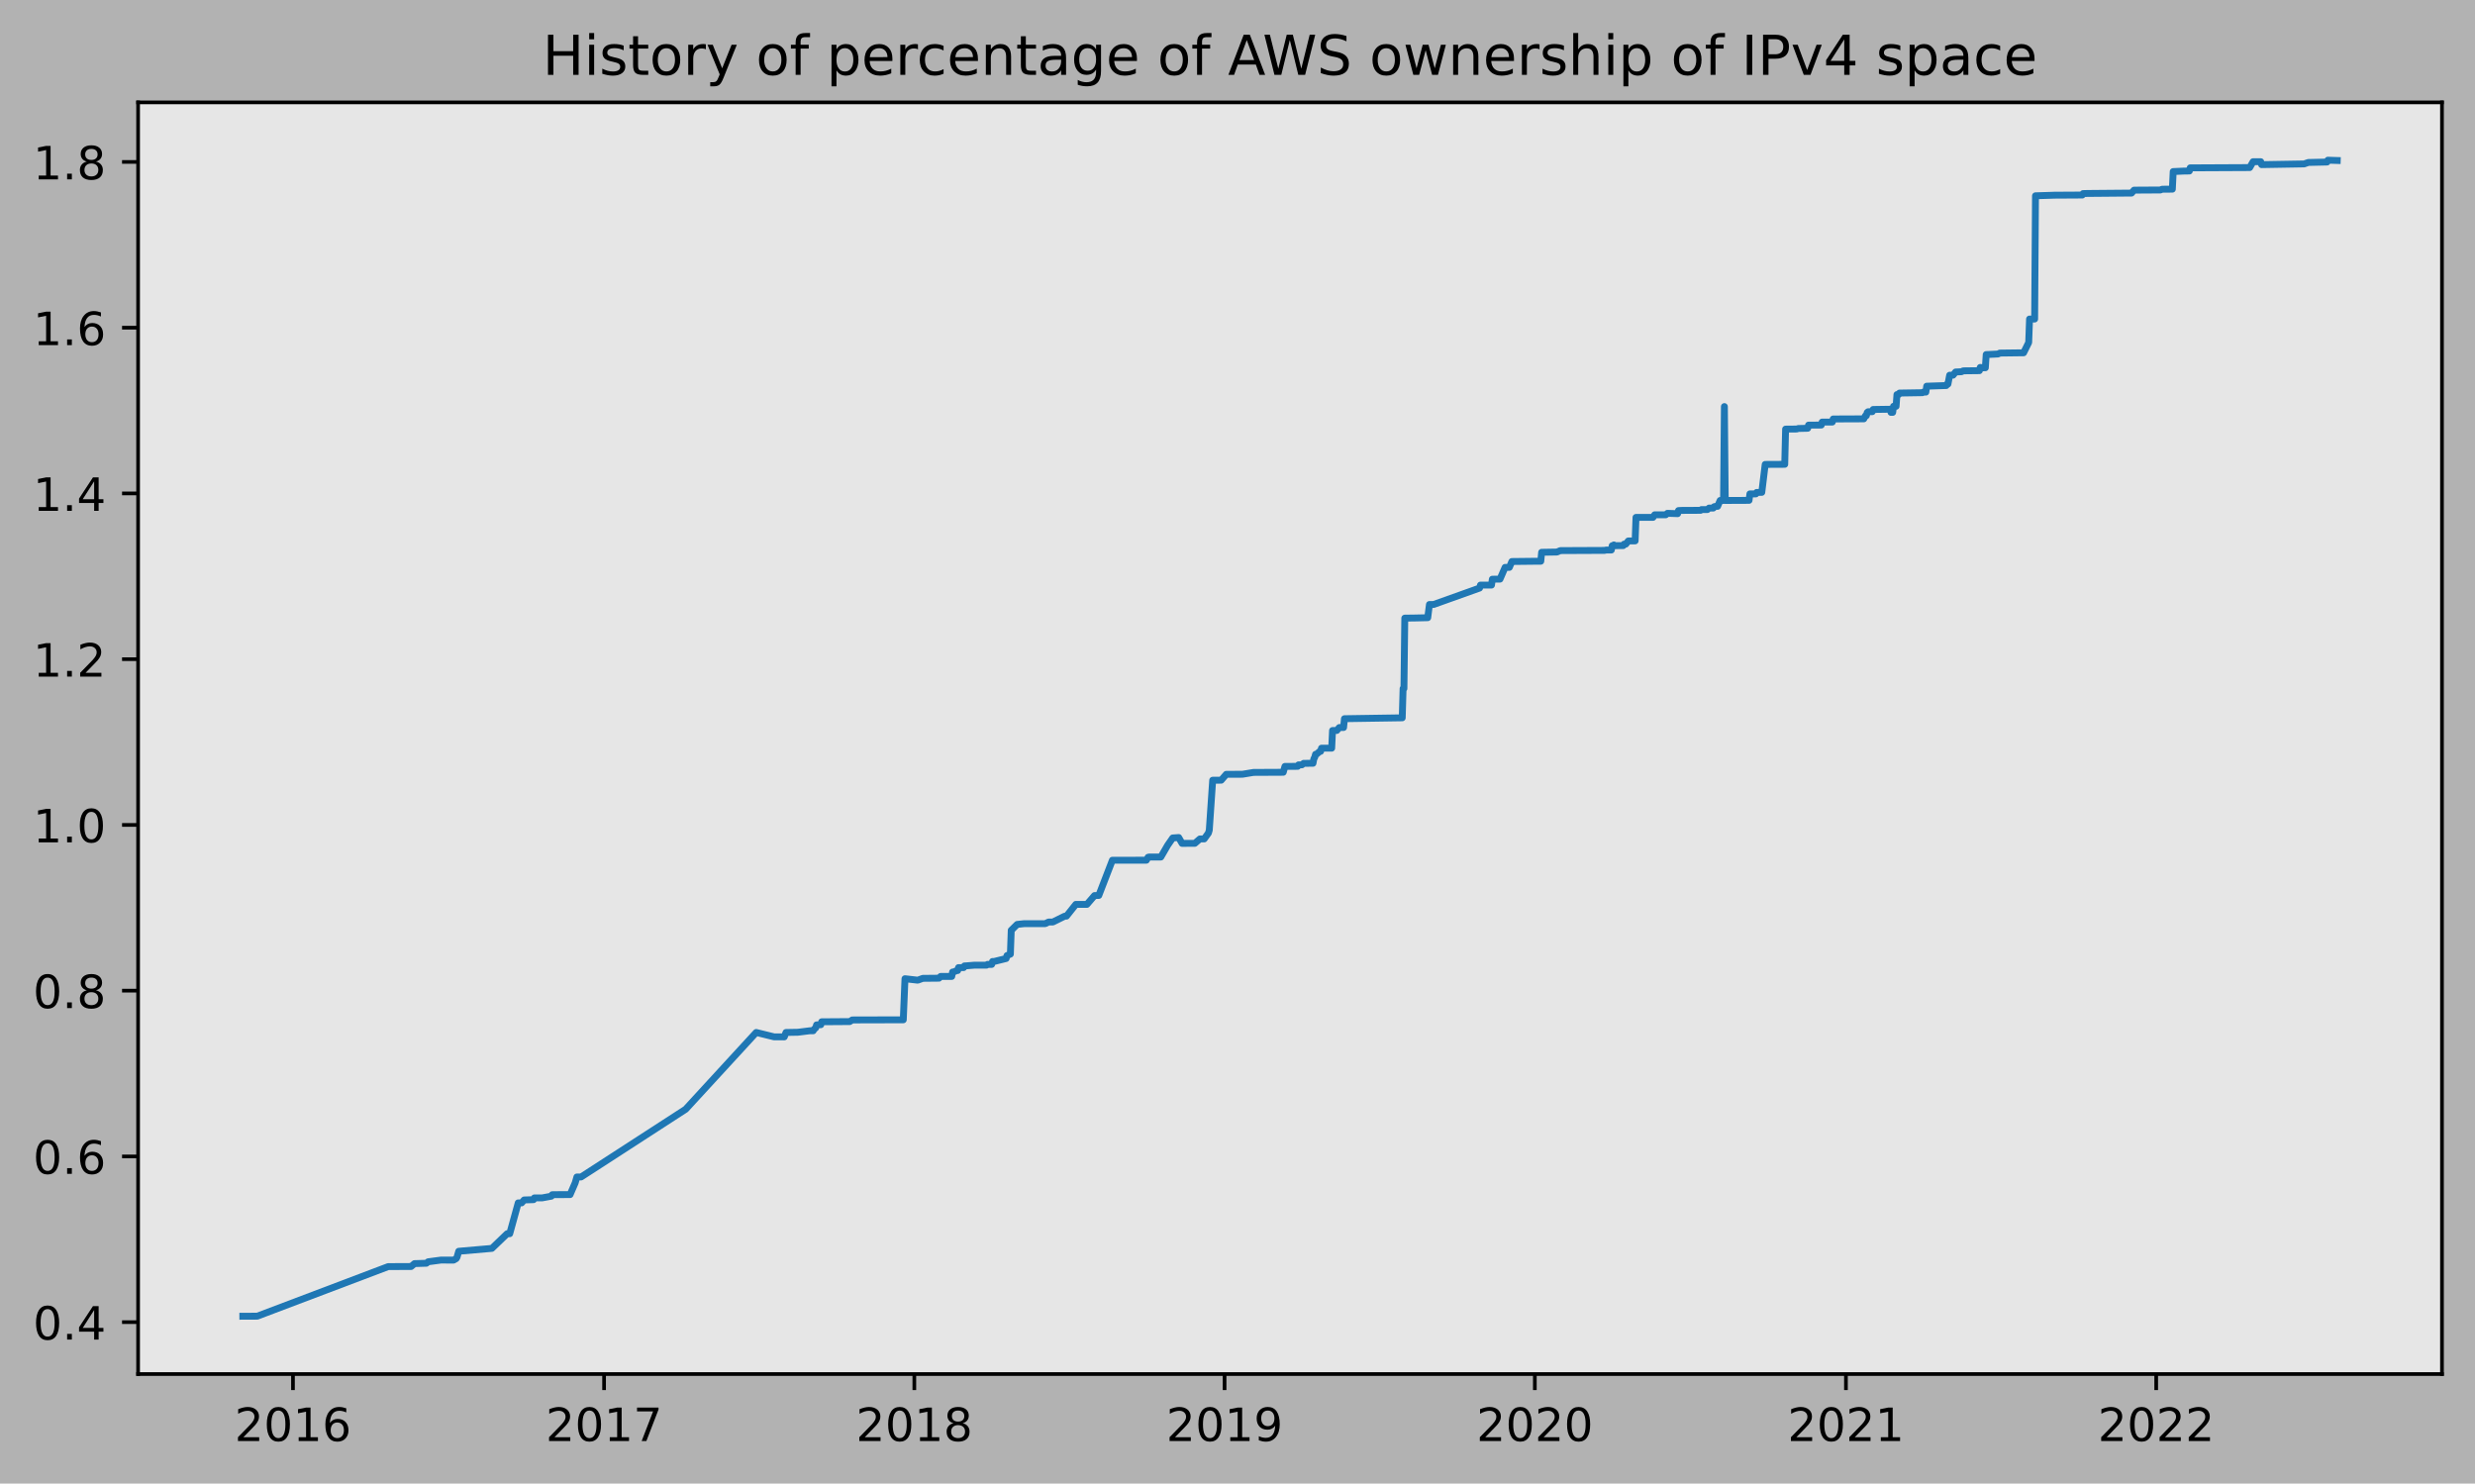
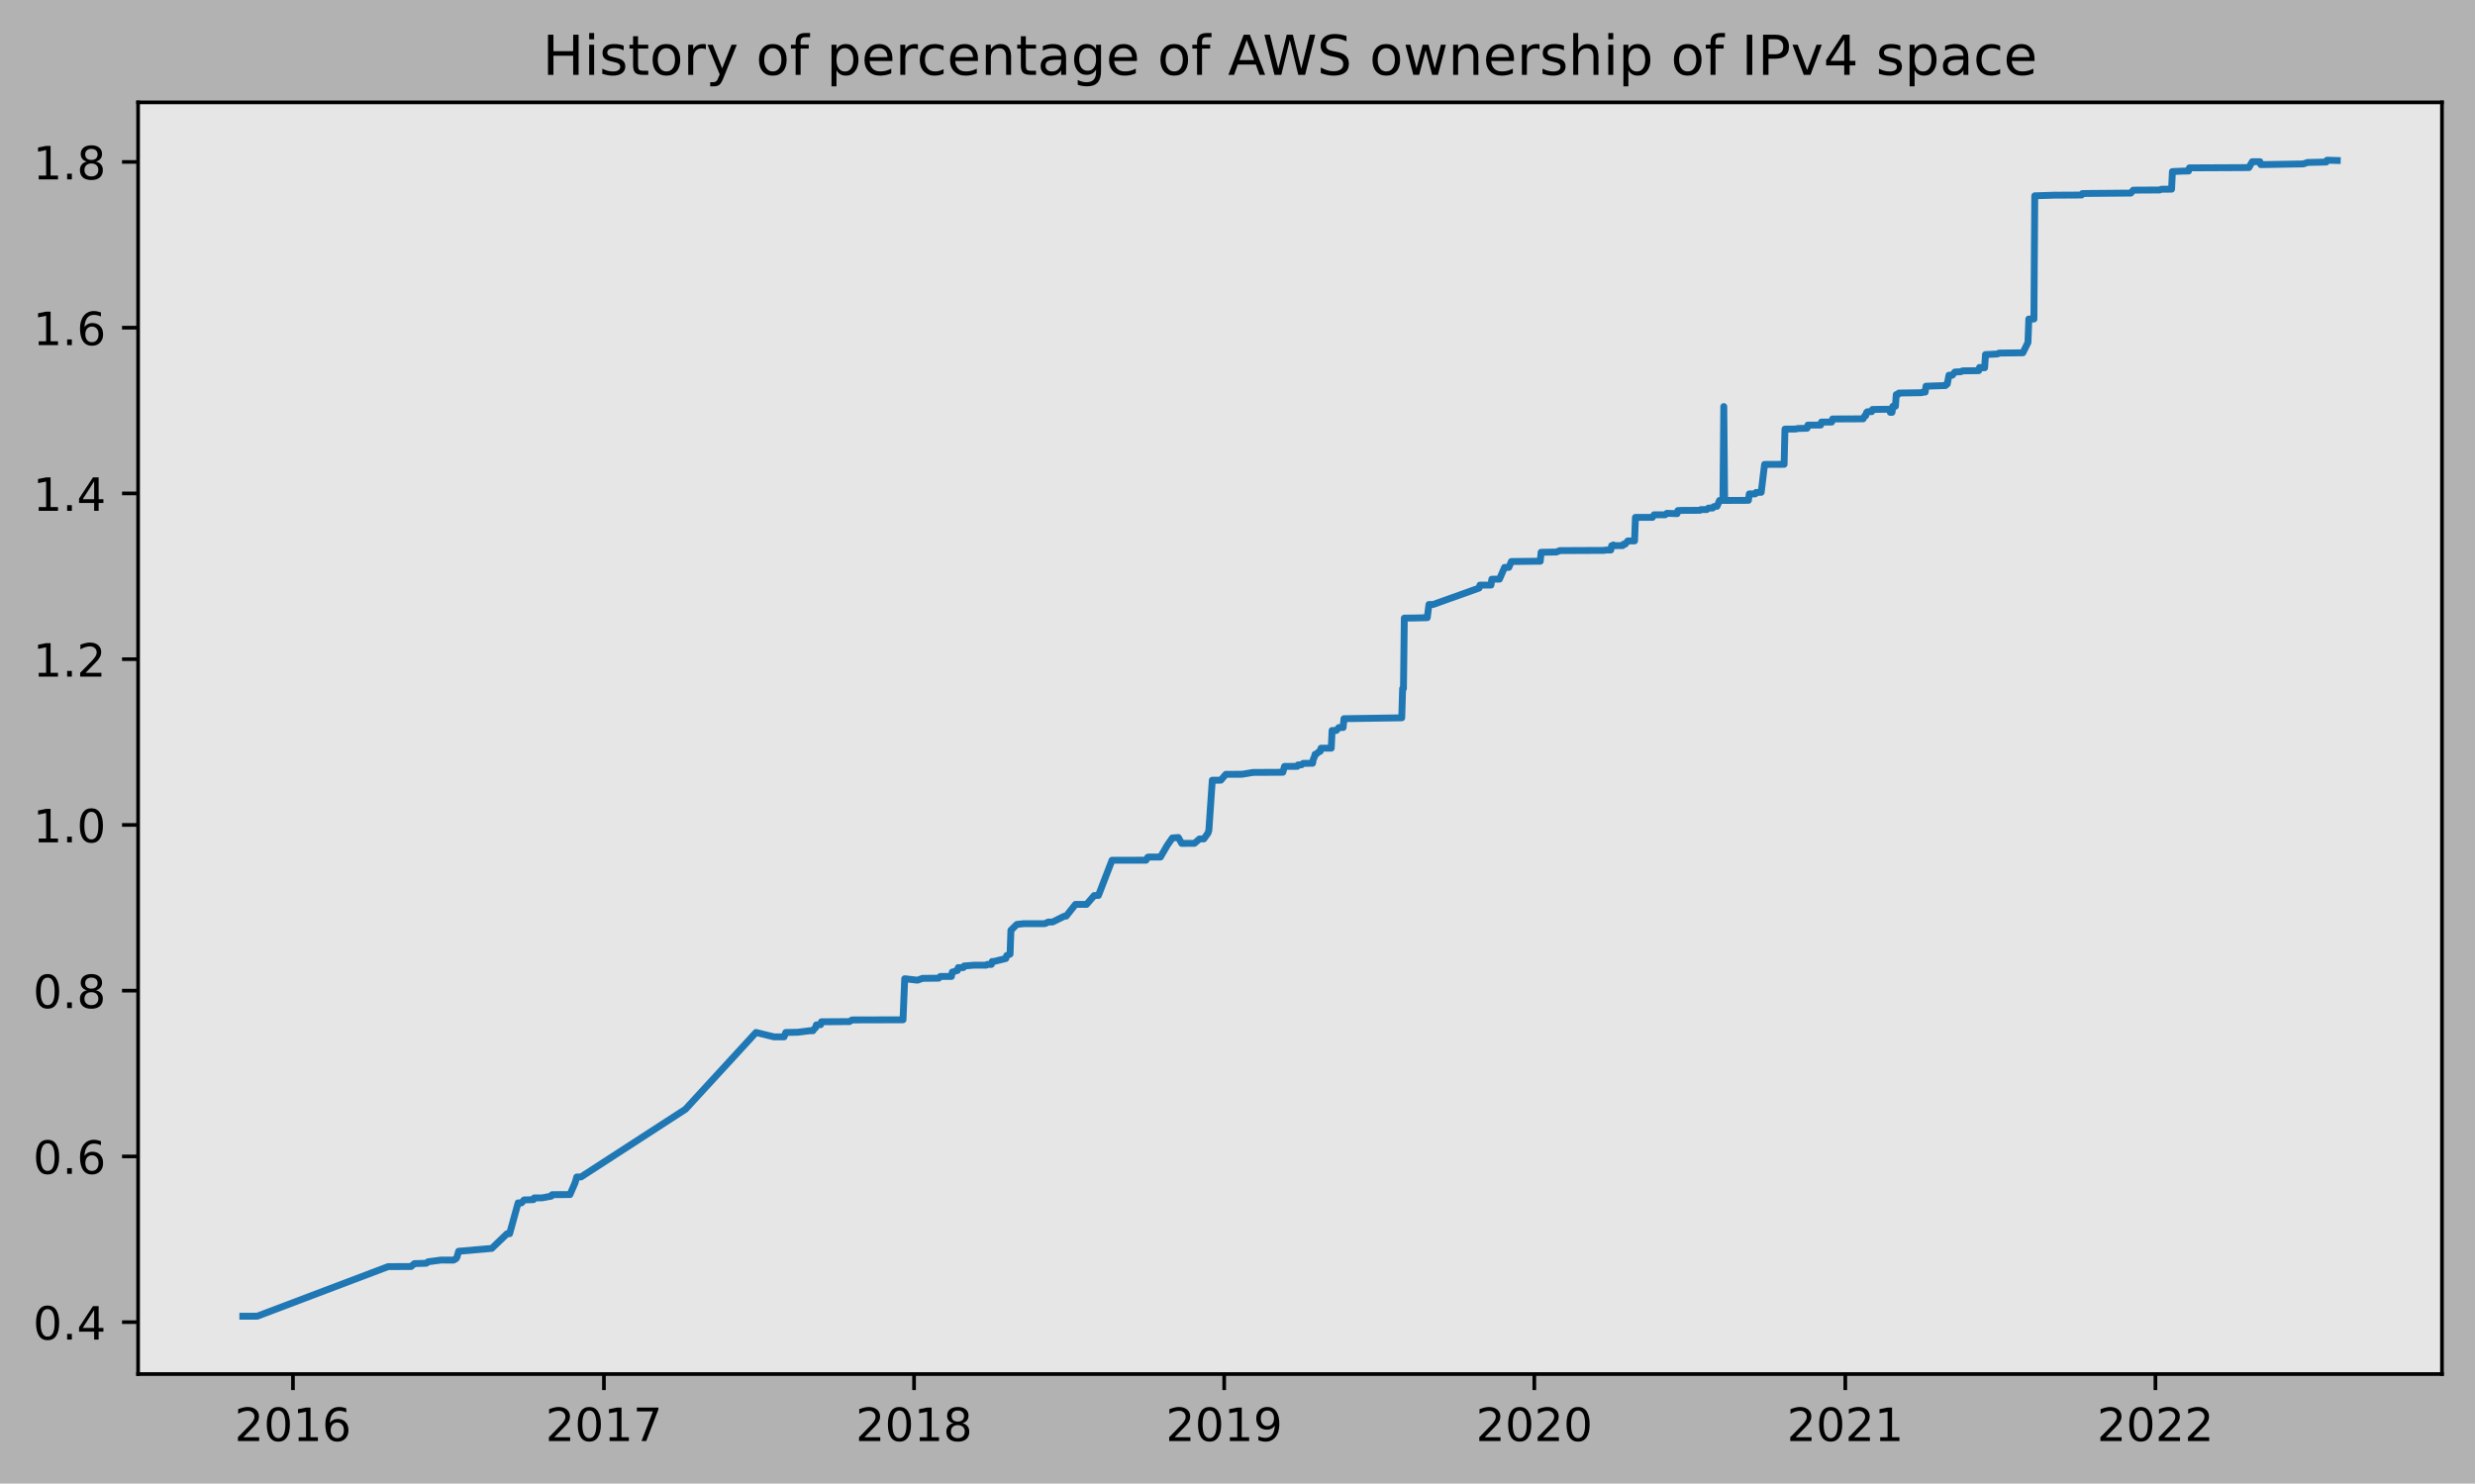
<svg xmlns="http://www.w3.org/2000/svg" xmlns:xlink="http://www.w3.org/1999/xlink" width="539.503pt" height="323.396pt" viewBox="0 0 539.503 323.396" version="1.1">
  <defs>
    <style type="text/css">*{stroke-linejoin: round; stroke-linecap: butt}</style>
  </defs>
  <g id="figure_1">
    <g id="patch_1">
      <path d="M 0 323.396  L 539.503 323.396  L 539.503 0  L 0 0  z " style="fill: #b2b2b2" />
    </g>
    <g id="axes_1">
      <g id="patch_2">
        <path d="M 30.103 299.518  L 532.303 299.518  L 532.303 22.318  L 30.103 22.318  z " style="fill: #e6e6e6" />
      </g>
      <g id="matplotlib.axis_1">
        <g id="xtick_1">
          <g id="line2d_1">
            <defs>
-               <path id="m50e9751a36" d="M 0 0  L 0 3.5  " style="stroke: #000000; stroke-width: 0.8" />
+               <path id="mca1a243890" d="M 0 0  L 0 3.5  " style="stroke: #000000; stroke-width: 0.8" />
            </defs>
            <g>
-               <use xlink:href="#m50e9751a36" x="63.862" y="299.518" style="stroke: #000000; stroke-width: 0.8" />
+               <use xlink:href="#mca1a243890" x="63.858" y="299.518" style="stroke: #000000; stroke-width: 0.8" />
            </g>
          </g>
          <g id="text_1">
-             <g transform="translate(51.13729 314.1166)scale(0.1 -0.1)">
+             <g transform="translate(51.13285 314.1166)scale(0.1 -0.1)">
              <defs>
                <path id="DejaVuSans-32" d="M 1228 531  L 3431 531  L 3431 0  L 469 0  L 469 531  Q 828 903 1448 1529  Q 2069 2156 2228 2338  Q 2531 2678 2651 2914  Q 2772 3150 2772 3378  Q 2772 3750 2511 3984  Q 2250 4219 1831 4219  Q 1534 4219 1204 4116  Q 875 4013 500 3803  L 500 4441  Q 881 4594 1212 4672  Q 1544 4750 1819 4750  Q 2544 4750 2975 4387  Q 3406 4025 3406 3419  Q 3406 3131 3298 2873  Q 3191 2616 2906 2266  Q 2828 2175 2409 1742  Q 1991 1309 1228 531  z " transform="scale(0.015625)" />
                <path id="DejaVuSans-30" d="M 2034 4250  Q 1547 4250 1301 3770  Q 1056 3291 1056 2328  Q 1056 1369 1301 889  Q 1547 409 2034 409  Q 2525 409 2770 889  Q 3016 1369 3016 2328  Q 3016 3291 2770 3770  Q 2525 4250 2034 4250  z M 2034 4750  Q 2819 4750 3233 4129  Q 3647 3509 3647 2328  Q 3647 1150 3233 529  Q 2819 -91 2034 -91  Q 1250 -91 836 529  Q 422 1150 422 2328  Q 422 3509 836 4129  Q 1250 4750 2034 4750  z " transform="scale(0.015625)" />
                <path id="DejaVuSans-31" d="M 794 531  L 1825 531  L 1825 4091  L 703 3866  L 703 4441  L 1819 4666  L 2450 4666  L 2450 531  L 3481 531  L 3481 0  L 794 0  L 794 531  z " transform="scale(0.015625)" />
                <path id="DejaVuSans-36" d="M 2113 2584  Q 1688 2584 1439 2293  Q 1191 2003 1191 1497  Q 1191 994 1439 701  Q 1688 409 2113 409  Q 2538 409 2786 701  Q 3034 994 3034 1497  Q 3034 2003 2786 2293  Q 2538 2584 2113 2584  z M 3366 4563  L 3366 3988  Q 3128 4100 2886 4159  Q 2644 4219 2406 4219  Q 1781 4219 1451 3797  Q 1122 3375 1075 2522  Q 1259 2794 1537 2939  Q 1816 3084 2150 3084  Q 2853 3084 3261 2657  Q 3669 2231 3669 1497  Q 3669 778 3244 343  Q 2819 -91 2113 -91  Q 1303 -91 875 529  Q 447 1150 447 2328  Q 447 3434 972 4092  Q 1497 4750 2381 4750  Q 2619 4750 2861 4703  Q 3103 4656 3366 4563  z " transform="scale(0.015625)" />
              </defs>
              <use xlink:href="#DejaVuSans-32" />
              <use xlink:href="#DejaVuSans-30" x="63.623" />
              <use xlink:href="#DejaVuSans-31" x="127.246" />
              <use xlink:href="#DejaVuSans-36" x="190.869" />
            </g>
          </g>
        </g>
        <g id="xtick_2">
          <g id="line2d_2">
            <g>
-               <use xlink:href="#m50e9751a36" x="131.677" y="299.518" style="stroke: #000000; stroke-width: 0.8" />
+               <use xlink:href="#mca1a243890" x="131.645" y="299.518" style="stroke: #000000; stroke-width: 0.8" />
            </g>
          </g>
          <g id="text_2">
-             <g transform="translate(118.9521 314.1166)scale(0.1 -0.1)">
+             <g transform="translate(118.9201 314.1166)scale(0.1 -0.1)">
              <defs>
                <path id="DejaVuSans-37" d="M 525 4666  L 3525 4666  L 3525 4397  L 1831 0  L 1172 0  L 2766 4134  L 525 4134  L 525 4666  z " transform="scale(0.015625)" />
              </defs>
              <use xlink:href="#DejaVuSans-32" />
              <use xlink:href="#DejaVuSans-30" x="63.623" />
              <use xlink:href="#DejaVuSans-31" x="127.246" />
              <use xlink:href="#DejaVuSans-37" x="190.869" />
            </g>
          </g>
        </g>
        <g id="xtick_3">
          <g id="line2d_3">
            <g>
-               <use xlink:href="#m50e9751a36" x="199.307" y="299.518" style="stroke: #000000; stroke-width: 0.8" />
+               <use xlink:href="#mca1a243890" x="199.247" y="299.518" style="stroke: #000000; stroke-width: 0.8" />
            </g>
          </g>
          <g id="text_3">
-             <g transform="translate(186.5816 314.1166)scale(0.1 -0.1)">
+             <g transform="translate(186.5222 314.1166)scale(0.1 -0.1)">
              <defs>
                <path id="DejaVuSans-38" d="M 2034 2216  Q 1584 2216 1326 1975  Q 1069 1734 1069 1313  Q 1069 891 1326 650  Q 1584 409 2034 409  Q 2484 409 2743 651  Q 3003 894 3003 1313  Q 3003 1734 2745 1975  Q 2488 2216 2034 2216  z M 1403 2484  Q 997 2584 770 2862  Q 544 3141 544 3541  Q 544 4100 942 4425  Q 1341 4750 2034 4750  Q 2731 4750 3128 4425  Q 3525 4100 3525 3541  Q 3525 3141 3298 2862  Q 3072 2584 2669 2484  Q 3125 2378 3379 2068  Q 3634 1759 3634 1313  Q 3634 634 3220 271  Q 2806 -91 2034 -91  Q 1263 -91 848 271  Q 434 634 434 1313  Q 434 1759 690 2068  Q 947 2378 1403 2484  z M 1172 3481  Q 1172 3119 1398 2916  Q 1625 2713 2034 2713  Q 2441 2713 2670 2916  Q 2900 3119 2900 3481  Q 2900 3844 2670 4047  Q 2441 4250 2034 4250  Q 1625 4250 1398 4047  Q 1172 3844 1172 3481  z " transform="scale(0.015625)" />
              </defs>
              <use xlink:href="#DejaVuSans-32" />
              <use xlink:href="#DejaVuSans-30" x="63.623" />
              <use xlink:href="#DejaVuSans-31" x="127.246" />
              <use xlink:href="#DejaVuSans-38" x="190.869" />
            </g>
          </g>
        </g>
        <g id="xtick_4">
          <g id="line2d_4">
            <g>
-               <use xlink:href="#m50e9751a36" x="266.936" y="299.518" style="stroke: #000000; stroke-width: 0.8" />
+               <use xlink:href="#mca1a243890" x="266.849" y="299.518" style="stroke: #000000; stroke-width: 0.8" />
            </g>
          </g>
          <g id="text_4">
-             <g transform="translate(254.2111 314.1166)scale(0.1 -0.1)">
+             <g transform="translate(254.1243 314.1166)scale(0.1 -0.1)">
              <defs>
                <path id="DejaVuSans-39" d="M 703 97  L 703 672  Q 941 559 1184 500  Q 1428 441 1663 441  Q 2288 441 2617 861  Q 2947 1281 2994 2138  Q 2813 1869 2534 1725  Q 2256 1581 1919 1581  Q 1219 1581 811 2004  Q 403 2428 403 3163  Q 403 3881 828 4315  Q 1253 4750 1959 4750  Q 2769 4750 3195 4129  Q 3622 3509 3622 2328  Q 3622 1225 3098 567  Q 2575 -91 1691 -91  Q 1453 -91 1209 -44  Q 966 3 703 97  z M 1959 2075  Q 2384 2075 2632 2365  Q 2881 2656 2881 3163  Q 2881 3666 2632 3958  Q 2384 4250 1959 4250  Q 1534 4250 1286 3958  Q 1038 3666 1038 3163  Q 1038 2656 1286 2365  Q 1534 2075 1959 2075  z " transform="scale(0.015625)" />
              </defs>
              <use xlink:href="#DejaVuSans-32" />
              <use xlink:href="#DejaVuSans-30" x="63.623" />
              <use xlink:href="#DejaVuSans-31" x="127.246" />
              <use xlink:href="#DejaVuSans-39" x="190.869" />
            </g>
          </g>
        </g>
        <g id="xtick_5">
          <g id="line2d_5">
            <g>
-               <use xlink:href="#m50e9751a36" x="334.566" y="299.518" style="stroke: #000000; stroke-width: 0.8" />
+               <use xlink:href="#mca1a243890" x="334.451" y="299.518" style="stroke: #000000; stroke-width: 0.8" />
            </g>
          </g>
          <g id="text_5">
-             <g transform="translate(321.8406 314.1166)scale(0.1 -0.1)">
+             <g transform="translate(321.7263 314.1166)scale(0.1 -0.1)">
              <use xlink:href="#DejaVuSans-32" />
              <use xlink:href="#DejaVuSans-30" x="63.623" />
              <use xlink:href="#DejaVuSans-32" x="127.246" />
              <use xlink:href="#DejaVuSans-30" x="190.869" />
            </g>
          </g>
        </g>
        <g id="xtick_6">
          <g id="line2d_6">
            <g>
-               <use xlink:href="#m50e9751a36" x="402.38" y="299.518" style="stroke: #000000; stroke-width: 0.8" />
+               <use xlink:href="#mca1a243890" x="402.239" y="299.518" style="stroke: #000000; stroke-width: 0.8" />
            </g>
          </g>
          <g id="text_6">
-             <g transform="translate(389.6554 314.1166)scale(0.1 -0.1)">
+             <g transform="translate(389.5136 314.1166)scale(0.1 -0.1)">
              <use xlink:href="#DejaVuSans-32" />
              <use xlink:href="#DejaVuSans-30" x="63.623" />
              <use xlink:href="#DejaVuSans-32" x="127.246" />
              <use xlink:href="#DejaVuSans-31" x="190.869" />
            </g>
          </g>
        </g>
        <g id="xtick_7">
          <g id="line2d_7">
            <g>
-               <use xlink:href="#m50e9751a36" x="470.01" y="299.518" style="stroke: #000000; stroke-width: 0.8" />
+               <use xlink:href="#mca1a243890" x="469.841" y="299.518" style="stroke: #000000; stroke-width: 0.8" />
            </g>
          </g>
          <g id="text_7">
-             <g transform="translate(457.2849 314.1166)scale(0.1 -0.1)">
+             <g transform="translate(457.1157 314.1166)scale(0.1 -0.1)">
              <use xlink:href="#DejaVuSans-32" />
              <use xlink:href="#DejaVuSans-30" x="63.623" />
              <use xlink:href="#DejaVuSans-32" x="127.246" />
              <use xlink:href="#DejaVuSans-32" x="190.869" />
            </g>
          </g>
        </g>
      </g>
      <g id="matplotlib.axis_2">
        <g id="ytick_1">
          <g id="line2d_8">
            <defs>
-               <path id="m21c79057e5" d="M 0 0  L -3.5 0  " style="stroke: #000000; stroke-width: 0.8" />
+               <path id="m36649b33af" d="M 0 0  L -3.5 0  " style="stroke: #000000; stroke-width: 0.8" />
            </defs>
            <g>
-               <use xlink:href="#m21c79057e5" x="30.103" y="288.204" style="stroke: #000000; stroke-width: 0.8" />
+               <use xlink:href="#m36649b33af" x="30.103" y="288.204" style="stroke: #000000; stroke-width: 0.8" />
            </g>
          </g>
          <g id="text_8">
            <g transform="translate(7.2 292.0031)scale(0.1 -0.1)">
              <defs>
                <path id="DejaVuSans-2e" d="M 684 794  L 1344 794  L 1344 0  L 684 0  L 684 794  z " transform="scale(0.015625)" />
                <path id="DejaVuSans-34" d="M 2419 4116  L 825 1625  L 2419 1625  L 2419 4116  z M 2253 4666  L 3047 4666  L 3047 1625  L 3713 1625  L 3713 1100  L 3047 1100  L 3047 0  L 2419 0  L 2419 1100  L 313 1100  L 313 1709  L 2253 4666  z " transform="scale(0.015625)" />
              </defs>
              <use xlink:href="#DejaVuSans-30" />
              <use xlink:href="#DejaVuSans-2e" x="63.623" />
              <use xlink:href="#DejaVuSans-34" x="95.41" />
            </g>
          </g>
        </g>
        <g id="ytick_2">
          <g id="line2d_9">
            <g>
-               <use xlink:href="#m21c79057e5" x="30.103" y="252.075" style="stroke: #000000; stroke-width: 0.8" />
+               <use xlink:href="#m36649b33af" x="30.103" y="252.075" style="stroke: #000000; stroke-width: 0.8" />
            </g>
          </g>
          <g id="text_9">
            <g transform="translate(7.2 255.8739)scale(0.1 -0.1)">
              <use xlink:href="#DejaVuSans-30" />
              <use xlink:href="#DejaVuSans-2e" x="63.623" />
              <use xlink:href="#DejaVuSans-36" x="95.41" />
            </g>
          </g>
        </g>
        <g id="ytick_3">
          <g id="line2d_10">
            <g>
-               <use xlink:href="#m21c79057e5" x="30.103" y="215.945" style="stroke: #000000; stroke-width: 0.8" />
+               <use xlink:href="#m36649b33af" x="30.103" y="215.945" style="stroke: #000000; stroke-width: 0.8" />
            </g>
          </g>
          <g id="text_10">
            <g transform="translate(7.2 219.7446)scale(0.1 -0.1)">
              <use xlink:href="#DejaVuSans-30" />
              <use xlink:href="#DejaVuSans-2e" x="63.623" />
              <use xlink:href="#DejaVuSans-38" x="95.41" />
            </g>
          </g>
        </g>
        <g id="ytick_4">
          <g id="line2d_11">
            <g>
-               <use xlink:href="#m21c79057e5" x="30.103" y="179.816" style="stroke: #000000; stroke-width: 0.8" />
+               <use xlink:href="#m36649b33af" x="30.103" y="179.816" style="stroke: #000000; stroke-width: 0.8" />
            </g>
          </g>
          <g id="text_11">
            <g transform="translate(7.2 183.6154)scale(0.1 -0.1)">
              <use xlink:href="#DejaVuSans-31" />
              <use xlink:href="#DejaVuSans-2e" x="63.623" />
              <use xlink:href="#DejaVuSans-30" x="95.41" />
            </g>
          </g>
        </g>
        <g id="ytick_5">
          <g id="line2d_12">
            <g>
-               <use xlink:href="#m21c79057e5" x="30.103" y="143.687" style="stroke: #000000; stroke-width: 0.8" />
+               <use xlink:href="#m36649b33af" x="30.103" y="143.687" style="stroke: #000000; stroke-width: 0.8" />
            </g>
          </g>
          <g id="text_12">
            <g transform="translate(7.2 147.4861)scale(0.1 -0.1)">
              <use xlink:href="#DejaVuSans-31" />
              <use xlink:href="#DejaVuSans-2e" x="63.623" />
              <use xlink:href="#DejaVuSans-32" x="95.41" />
            </g>
          </g>
        </g>
        <g id="ytick_6">
          <g id="line2d_13">
            <g>
-               <use xlink:href="#m21c79057e5" x="30.103" y="107.558" style="stroke: #000000; stroke-width: 0.8" />
+               <use xlink:href="#m36649b33af" x="30.103" y="107.558" style="stroke: #000000; stroke-width: 0.8" />
            </g>
          </g>
          <g id="text_13">
            <g transform="translate(7.2 111.3569)scale(0.1 -0.1)">
              <use xlink:href="#DejaVuSans-31" />
              <use xlink:href="#DejaVuSans-2e" x="63.623" />
              <use xlink:href="#DejaVuSans-34" x="95.41" />
            </g>
          </g>
        </g>
        <g id="ytick_7">
          <g id="line2d_14">
            <g>
-               <use xlink:href="#m21c79057e5" x="30.103" y="71.428" style="stroke: #000000; stroke-width: 0.8" />
+               <use xlink:href="#m36649b33af" x="30.103" y="71.428" style="stroke: #000000; stroke-width: 0.8" />
            </g>
          </g>
          <g id="text_14">
            <g transform="translate(7.2 75.22764)scale(0.1 -0.1)">
              <use xlink:href="#DejaVuSans-31" />
              <use xlink:href="#DejaVuSans-2e" x="63.623" />
              <use xlink:href="#DejaVuSans-36" x="95.41" />
            </g>
          </g>
        </g>
        <g id="ytick_8">
          <g id="line2d_15">
            <g>
-               <use xlink:href="#m21c79057e5" x="30.103" y="35.299" style="stroke: #000000; stroke-width: 0.8" />
+               <use xlink:href="#m36649b33af" x="30.103" y="35.299" style="stroke: #000000; stroke-width: 0.8" />
            </g>
          </g>
          <g id="text_15">
            <g transform="translate(7.2 39.09839)scale(0.1 -0.1)">
              <use xlink:href="#DejaVuSans-31" />
              <use xlink:href="#DejaVuSans-2e" x="63.623" />
              <use xlink:href="#DejaVuSans-38" x="95.41" />
            </g>
          </g>
        </g>
      </g>
      <g id="line2d_16">
-         <path d="M 52.93 286.918  L 56.08 286.904  L 84.614 276.098  L 89.617 276.075  L 90.358 275.445  L 92.952 275.365  L 93.323 275.047  L 96.102 274.676  L 98.881 274.678  L 99.437 274.358  L 99.623 274.039  L 99.993 272.754  L 107.219 272.126  L 110.554 268.927  L 111.11 268.924  L 112.963 262.209  L 113.704 262.209  L 114.26 261.569  L 116.298 261.505  L 116.484 261.123  L 118.151 261.123  L 120.189 260.747  L 120.375 260.427  L 120.745 260.412  L 124.266 260.401  L 125.377 257.843  L 125.748 256.564  L 126.674 256.554  L 149.465 241.793  L 164.843 225.058  L 168.734 226.014  L 170.958 226.021  L 171.328 225.061  L 173.922 225.014  L 176.516 224.687  L 177.258 224.687  L 177.443 224.367  L 177.813 224.048  L 177.999 223.408  L 178.925 223.368  L 179.11 222.729  L 185.225 222.687  L 185.781 222.328  L 196.898 222.298  L 197.268 213.344  L 200.048 213.664  L 201.159 213.263  L 204.68 213.228  L 205.05 212.843  L 207.459 212.844  L 207.644 211.885  L 207.83 211.882  L 208.571 211.561  L 208.756 211.56  L 208.941 210.921  L 210.053 210.919  L 210.238 210.553  L 210.424 210.551  L 212.462 210.388  L 215.056 210.387  L 215.241 210.227  L 216.168 210.225  L 216.353 209.586  L 216.723 209.581  L 219.317 208.941  L 219.503 208.301  L 220.244 207.982  L 220.429 202.785  L 221.726 201.506  L 223.209 201.346  L 227.841 201.34  L 228.582 200.98  L 229.508 200.98  L 232.102 199.701  L 232.473 199.697  L 234.511 197.138  L 236.92 197.142  L 238.587 195.218  L 239.514 195.192  L 242.478 187.515  L 249.89 187.51  L 250.26 186.871  L 250.446 186.821  L 253.04 186.817  L 254.522 184.259  L 255.634 182.66  L 256.931 182.564  L 257.672 183.843  L 260.451 183.831  L 261.563 182.872  L 262.489 182.871  L 263.416 181.592  L 263.601 180.947  L 264.342 170.075  L 266.195 170.07  L 267.307 168.786  L 270.827 168.775  L 273.236 168.375  L 279.721 168.343  L 280.091 167.062  L 282.871 167.048  L 283.056 166.728  L 283.797 166.717  L 284.168 166.397  L 286.206 166.38  L 286.391 165.42  L 286.576 165.101  L 286.762 164.426  L 286.947 164.425  L 287.688 163.785  L 287.873 163.785  L 288.059 163.092  L 290.282 163.089  L 290.467 159.236  L 291.394 159.23  L 291.95 158.589  L 292.876 158.584  L 293.061 156.663  L 305.661 156.47  L 305.846 150.09  L 306.031 150.089  L 306.217 134.74  L 308.44 134.711  L 311.22 134.646  L 311.59 131.768  L 312.517 131.762  L 322.522 128.184  L 322.707 127.545  L 325.116 127.535  L 325.301 126.256  L 326.969 126.238  L 328.081 123.68  L 329.007 123.679  L 329.563 122.4  L 334.751 122.343  L 335.863 122.338  L 336.048 120.39  L 339.383 120.335  L 340.124 120.021  L 349.759 119.978  L 350.13 119.898  L 351.241 119.893  L 351.427 118.954  L 351.612 118.954  L 351.797 118.786  L 351.982 118.944  L 353.835 118.931  L 354.021 118.612  L 354.391 118.611  L 354.947 117.92  L 356.429 117.904  L 356.615 112.785  L 360.32 112.776  L 360.691 112.216  L 363.1 112.214  L 363.47 111.894  L 365.694 111.97  L 365.879 111.295  L 366.62 111.261  L 370.696 111.24  L 370.882 111.08  L 372.179 111.074  L 372.549 110.746  L 373.476 110.742  L 373.661 110.452  L 374.032 110.372  L 374.402 110.372  L 374.958 109.093  L 375.699 109.093  L 375.884 88.626  L 376.07 109.092  L 381.258 109.068  L 381.443 107.661  L 382.74 107.661  L 382.925 107.34  L 384.037 107.322  L 384.778 101.236  L 389.04 101.214  L 389.225 93.539  L 391.634 93.517  L 392.004 93.403  L 394.042 93.357  L 394.228 92.667  L 397.007 92.655  L 397.192 92.004  L 399.416 92  L 399.601 91.328  L 406.271 91.299  L 406.642 90.614  L 406.827 90.614  L 407.013 89.918  L 407.198 89.756  L 408.124 89.737  L 408.31 89.258  L 412.015 89.204  L 412.201 89.893  L 412.571 89.891  L 412.756 88.564  L 413.312 88.564  L 413.498 86.006  L 413.868 86.003  L 414.053 85.68  L 419.056 85.601  L 419.241 85.473  L 419.797 85.473  L 419.983 84.182  L 424.244 84.041  L 424.429 83.72  L 424.615 83.718  L 424.985 81.79  L 425.726 81.78  L 426.282 81.091  L 427.579 81.029  L 427.95 80.838  L 431.47 80.797  L 431.656 80.092  L 432.211 80.17  L 432.767 80.165  L 432.953 77.286  L 433.508 77.268  L 435.547 77.166  L 435.917 76.966  L 441.105 76.902  L 442.217 74.659  L 442.402 69.542  L 443.514 69.541  L 443.699 42.679  L 447.034 42.575  L 447.776 42.548  L 452.964 42.518  L 453.89 42.517  L 454.075 42.197  L 455.002 42.171  L 464.266 42.09  L 464.637 42.088  L 465.192 41.448  L 470.936 41.413  L 471.307 41.243  L 473.53 41.236  L 473.716 37.398  L 476.124 37.289  L 477.236 37.278  L 477.421 36.592  L 490.391 36.529  L 491.133 35.249  L 492.8 35.248  L 492.985 35.888  L 502.25 35.732  L 503.176 35.415  L 507.252 35.322  L 507.438 34.919  L 509.476 34.984  L 509.476 34.984  " clip-path="url(#p55328b6e30)" style="fill: none; stroke: #1f77b4; stroke-width: 1.5; stroke-linecap: square" />
+         <path d="M 52.93 286.918  L 56.079 286.904  L 84.602 276.098  L 89.602 276.075  L 90.343 275.445  L 92.936 275.365  L 93.306 275.047  L 96.085 274.676  L 98.863 274.678  L 99.418 274.358  L 99.604 274.039  L 99.974 272.754  L 107.197 272.126  L 110.531 268.927  L 111.087 268.924  L 112.939 262.209  L 113.68 262.209  L 114.235 261.569  L 116.273 261.505  L 116.458 261.123  L 118.125 261.123  L 120.162 260.747  L 120.347 260.427  L 120.718 260.412  L 124.237 260.401  L 125.348 257.843  L 125.718 256.564  L 126.644 256.554  L 149.425 241.793  L 164.798 225.058  L 168.687 226.014  L 170.91 226.021  L 171.28 225.061  L 173.873 225.014  L 176.466 224.687  L 177.207 224.687  L 177.392 224.367  L 177.763 224.048  L 177.948 223.408  L 178.874 223.368  L 179.059 222.729  L 185.171 222.687  L 185.727 222.328  L 196.839 222.298  L 197.21 213.344  L 199.988 213.664  L 201.099 213.263  L 204.618 213.228  L 204.989 212.843  L 207.396 212.844  L 207.582 211.885  L 207.767 211.882  L 208.508 211.561  L 208.693 211.56  L 208.878 210.921  L 209.989 210.919  L 210.175 210.553  L 210.36 210.551  L 212.397 210.388  L 214.99 210.387  L 215.175 210.227  L 216.101 210.225  L 216.287 209.586  L 216.657 209.581  L 219.25 208.941  L 219.435 208.301  L 220.176 207.982  L 220.361 202.785  L 221.658 201.506  L 223.139 201.346  L 227.77 201.34  L 228.511 200.98  L 229.437 200.98  L 232.03 199.701  L 232.4 199.697  L 234.437 197.138  L 236.845 197.142  L 238.512 195.218  L 239.438 195.192  L 242.401 187.515  L 249.81 187.51  L 250.18 186.871  L 250.365 186.821  L 252.958 186.817  L 254.44 184.259  L 255.551 182.66  L 256.848 182.564  L 257.589 183.843  L 260.367 183.831  L 261.478 182.872  L 262.404 182.871  L 263.33 181.592  L 263.515 180.947  L 264.256 170.075  L 266.108 170.07  L 267.22 168.786  L 270.739 168.775  L 273.146 168.375  L 279.629 168.343  L 279.999 167.062  L 282.777 167.048  L 282.963 166.728  L 283.703 166.717  L 284.074 166.397  L 286.111 166.38  L 286.296 165.42  L 286.482 165.101  L 286.667 164.426  L 286.852 164.425  L 287.593 163.785  L 287.778 163.785  L 287.963 163.092  L 290.186 163.089  L 290.371 159.236  L 291.297 159.23  L 291.853 158.589  L 292.779 158.584  L 292.964 156.663  L 305.558 156.47  L 305.744 150.09  L 305.929 150.089  L 306.114 134.74  L 308.337 134.711  L 311.115 134.646  L 311.485 131.768  L 312.411 131.762  L 322.413 128.184  L 322.598 127.545  L 325.006 127.535  L 325.191 126.256  L 326.858 126.238  L 327.969 123.68  L 328.895 123.679  L 329.451 122.4  L 334.637 122.343  L 335.748 122.338  L 335.933 120.39  L 339.267 120.335  L 340.008 120.021  L 349.639 119.978  L 350.009 119.898  L 351.12 119.893  L 351.306 118.954  L 351.491 118.954  L 351.676 118.786  L 351.861 118.944  L 353.713 118.931  L 353.898 118.612  L 354.269 118.611  L 354.825 117.92  L 356.306 117.904  L 356.491 112.785  L 360.196 112.776  L 360.566 112.216  L 362.974 112.214  L 363.344 111.894  L 365.567 111.97  L 365.752 111.295  L 366.493 111.261  L 370.567 111.24  L 370.753 111.08  L 372.049 111.074  L 372.42 110.746  L 373.346 110.742  L 373.531 110.452  L 373.901 110.372  L 374.272 110.372  L 374.827 109.093  L 375.568 109.093  L 375.753 88.626  L 375.939 109.092  L 381.125 109.068  L 381.31 107.661  L 382.606 107.661  L 382.791 107.34  L 383.903 107.322  L 384.644 101.236  L 388.903 101.214  L 389.089 93.539  L 391.496 93.517  L 391.867 93.403  L 393.904 93.357  L 394.089 92.667  L 396.867 92.655  L 397.053 92.004  L 399.275 92  L 399.46 91.328  L 406.128 91.299  L 406.498 90.614  L 406.684 90.614  L 406.869 89.918  L 407.054 89.756  L 407.98 89.737  L 408.165 89.258  L 411.87 89.204  L 412.055 89.893  L 412.425 89.891  L 412.61 88.564  L 413.166 88.564  L 413.351 86.006  L 413.722 86.003  L 413.907 85.68  L 418.908 85.601  L 419.093 85.473  L 419.648 85.473  L 419.834 84.182  L 424.094 84.041  L 424.279 83.72  L 424.464 83.718  L 424.834 81.79  L 425.575 81.78  L 426.131 81.091  L 427.427 81.029  L 427.798 80.838  L 431.317 80.797  L 431.502 80.092  L 432.058 80.17  L 432.613 80.165  L 432.798 77.286  L 433.354 77.268  L 435.391 77.166  L 435.762 76.966  L 440.948 76.902  L 442.059 74.659  L 442.244 69.542  L 443.355 69.541  L 443.541 42.679  L 446.874 42.575  L 447.615 42.548  L 452.801 42.518  L 453.727 42.517  L 453.913 42.197  L 454.839 42.171  L 464.099 42.09  L 464.47 42.088  L 465.025 41.448  L 470.767 41.413  L 471.137 41.243  L 473.36 41.236  L 473.545 37.398  L 475.953 37.289  L 477.064 37.278  L 477.249 36.592  L 490.214 36.529  L 490.955 35.249  L 492.622 35.248  L 492.807 35.888  L 502.067 35.732  L 502.993 35.415  L 507.068 35.322  L 507.253 34.919  L 509.476 34.984  L 509.476 34.984  " clip-path="url(#pf07dd31751)" style="fill: none; stroke: #1f77b4; stroke-width: 1.5; stroke-linecap: square" />
      </g>
      <g id="patch_3">
        <path d="M 30.103 299.518  L 30.103 22.318  " style="fill: none; stroke: #000000; stroke-width: 0.8; stroke-linejoin: miter; stroke-linecap: square" />
      </g>
      <g id="patch_4">
        <path d="M 532.303 299.518  L 532.303 22.318  " style="fill: none; stroke: #000000; stroke-width: 0.8; stroke-linejoin: miter; stroke-linecap: square" />
      </g>
      <g id="patch_5">
        <path d="M 30.103 299.518  L 532.303 299.518  " style="fill: none; stroke: #000000; stroke-width: 0.8; stroke-linejoin: miter; stroke-linecap: square" />
      </g>
      <g id="patch_6">
        <path d="M 30.103 22.318  L 532.303 22.318  " style="fill: none; stroke: #000000; stroke-width: 0.8; stroke-linejoin: miter; stroke-linecap: square" />
      </g>
      <g id="text_16">
        <g transform="translate(118.2778 16.31812)scale(0.12 -0.12)">
          <defs>
            <path id="DejaVuSans-48" d="M 628 4666  L 1259 4666  L 1259 2753  L 3553 2753  L 3553 4666  L 4184 4666  L 4184 0  L 3553 0  L 3553 2222  L 1259 2222  L 1259 0  L 628 0  L 628 4666  z " transform="scale(0.015625)" />
            <path id="DejaVuSans-69" d="M 603 3500  L 1178 3500  L 1178 0  L 603 0  L 603 3500  z M 603 4863  L 1178 4863  L 1178 4134  L 603 4134  L 603 4863  z " transform="scale(0.015625)" />
            <path id="DejaVuSans-73" d="M 2834 3397  L 2834 2853  Q 2591 2978 2328 3040  Q 2066 3103 1784 3103  Q 1356 3103 1142 2972  Q 928 2841 928 2578  Q 928 2378 1081 2264  Q 1234 2150 1697 2047  L 1894 2003  Q 2506 1872 2764 1633  Q 3022 1394 3022 966  Q 3022 478 2636 193  Q 2250 -91 1575 -91  Q 1294 -91 989 -36  Q 684 19 347 128  L 347 722  Q 666 556 975 473  Q 1284 391 1588 391  Q 1994 391 2212 530  Q 2431 669 2431 922  Q 2431 1156 2273 1281  Q 2116 1406 1581 1522  L 1381 1569  Q 847 1681 609 1914  Q 372 2147 372 2553  Q 372 3047 722 3315  Q 1072 3584 1716 3584  Q 2034 3584 2315 3537  Q 2597 3491 2834 3397  z " transform="scale(0.015625)" />
            <path id="DejaVuSans-74" d="M 1172 4494  L 1172 3500  L 2356 3500  L 2356 3053  L 1172 3053  L 1172 1153  Q 1172 725 1289 603  Q 1406 481 1766 481  L 2356 481  L 2356 0  L 1766 0  Q 1100 0 847 248  Q 594 497 594 1153  L 594 3053  L 172 3053  L 172 3500  L 594 3500  L 594 4494  L 1172 4494  z " transform="scale(0.015625)" />
            <path id="DejaVuSans-6f" d="M 1959 3097  Q 1497 3097 1228 2736  Q 959 2375 959 1747  Q 959 1119 1226 758  Q 1494 397 1959 397  Q 2419 397 2687 759  Q 2956 1122 2956 1747  Q 2956 2369 2687 2733  Q 2419 3097 1959 3097  z M 1959 3584  Q 2709 3584 3137 3096  Q 3566 2609 3566 1747  Q 3566 888 3137 398  Q 2709 -91 1959 -91  Q 1206 -91 779 398  Q 353 888 353 1747  Q 353 2609 779 3096  Q 1206 3584 1959 3584  z " transform="scale(0.015625)" />
            <path id="DejaVuSans-72" d="M 2631 2963  Q 2534 3019 2420 3045  Q 2306 3072 2169 3072  Q 1681 3072 1420 2755  Q 1159 2438 1159 1844  L 1159 0  L 581 0  L 581 3500  L 1159 3500  L 1159 2956  Q 1341 3275 1631 3429  Q 1922 3584 2338 3584  Q 2397 3584 2469 3576  Q 2541 3569 2628 3553  L 2631 2963  z " transform="scale(0.015625)" />
            <path id="DejaVuSans-79" d="M 2059 -325  Q 1816 -950 1584 -1140  Q 1353 -1331 966 -1331  L 506 -1331  L 506 -850  L 844 -850  Q 1081 -850 1212 -737  Q 1344 -625 1503 -206  L 1606 56  L 191 3500  L 800 3500  L 1894 763  L 2988 3500  L 3597 3500  L 2059 -325  z " transform="scale(0.015625)" />
            <path id="DejaVuSans-20" transform="scale(0.015625)" />
            <path id="DejaVuSans-66" d="M 2375 4863  L 2375 4384  L 1825 4384  Q 1516 4384 1395 4259  Q 1275 4134 1275 3809  L 1275 3500  L 2222 3500  L 2222 3053  L 1275 3053  L 1275 0  L 697 0  L 697 3053  L 147 3053  L 147 3500  L 697 3500  L 697 3744  Q 697 4328 969 4595  Q 1241 4863 1831 4863  L 2375 4863  z " transform="scale(0.015625)" />
            <path id="DejaVuSans-70" d="M 1159 525  L 1159 -1331  L 581 -1331  L 581 3500  L 1159 3500  L 1159 2969  Q 1341 3281 1617 3432  Q 1894 3584 2278 3584  Q 2916 3584 3314 3078  Q 3713 2572 3713 1747  Q 3713 922 3314 415  Q 2916 -91 2278 -91  Q 1894 -91 1617 61  Q 1341 213 1159 525  z M 3116 1747  Q 3116 2381 2855 2742  Q 2594 3103 2138 3103  Q 1681 3103 1420 2742  Q 1159 2381 1159 1747  Q 1159 1113 1420 752  Q 1681 391 2138 391  Q 2594 391 2855 752  Q 3116 1113 3116 1747  z " transform="scale(0.015625)" />
            <path id="DejaVuSans-65" d="M 3597 1894  L 3597 1613  L 953 1613  Q 991 1019 1311 708  Q 1631 397 2203 397  Q 2534 397 2845 478  Q 3156 559 3463 722  L 3463 178  Q 3153 47 2828 -22  Q 2503 -91 2169 -91  Q 1331 -91 842 396  Q 353 884 353 1716  Q 353 2575 817 3079  Q 1281 3584 2069 3584  Q 2775 3584 3186 3129  Q 3597 2675 3597 1894  z M 3022 2063  Q 3016 2534 2758 2815  Q 2500 3097 2075 3097  Q 1594 3097 1305 2825  Q 1016 2553 972 2059  L 3022 2063  z " transform="scale(0.015625)" />
            <path id="DejaVuSans-63" d="M 3122 3366  L 3122 2828  Q 2878 2963 2633 3030  Q 2388 3097 2138 3097  Q 1578 3097 1268 2742  Q 959 2388 959 1747  Q 959 1106 1268 751  Q 1578 397 2138 397  Q 2388 397 2633 464  Q 2878 531 3122 666  L 3122 134  Q 2881 22 2623 -34  Q 2366 -91 2075 -91  Q 1284 -91 818 406  Q 353 903 353 1747  Q 353 2603 823 3093  Q 1294 3584 2113 3584  Q 2378 3584 2631 3529  Q 2884 3475 3122 3366  z " transform="scale(0.015625)" />
            <path id="DejaVuSans-6e" d="M 3513 2113  L 3513 0  L 2938 0  L 2938 2094  Q 2938 2591 2744 2837  Q 2550 3084 2163 3084  Q 1697 3084 1428 2787  Q 1159 2491 1159 1978  L 1159 0  L 581 0  L 581 3500  L 1159 3500  L 1159 2956  Q 1366 3272 1645 3428  Q 1925 3584 2291 3584  Q 2894 3584 3203 3211  Q 3513 2838 3513 2113  z " transform="scale(0.015625)" />
            <path id="DejaVuSans-61" d="M 2194 1759  Q 1497 1759 1228 1600  Q 959 1441 959 1056  Q 959 750 1161 570  Q 1363 391 1709 391  Q 2188 391 2477 730  Q 2766 1069 2766 1631  L 2766 1759  L 2194 1759  z M 3341 1997  L 3341 0  L 2766 0  L 2766 531  Q 2569 213 2275 61  Q 1981 -91 1556 -91  Q 1019 -91 701 211  Q 384 513 384 1019  Q 384 1609 779 1909  Q 1175 2209 1959 2209  L 2766 2209  L 2766 2266  Q 2766 2663 2505 2880  Q 2244 3097 1772 3097  Q 1472 3097 1187 3025  Q 903 2953 641 2809  L 641 3341  Q 956 3463 1253 3523  Q 1550 3584 1831 3584  Q 2591 3584 2966 3190  Q 3341 2797 3341 1997  z " transform="scale(0.015625)" />
            <path id="DejaVuSans-67" d="M 2906 1791  Q 2906 2416 2648 2759  Q 2391 3103 1925 3103  Q 1463 3103 1205 2759  Q 947 2416 947 1791  Q 947 1169 1205 825  Q 1463 481 1925 481  Q 2391 481 2648 825  Q 2906 1169 2906 1791  z M 3481 434  Q 3481 -459 3084 -895  Q 2688 -1331 1869 -1331  Q 1566 -1331 1297 -1286  Q 1028 -1241 775 -1147  L 775 -588  Q 1028 -725 1275 -790  Q 1522 -856 1778 -856  Q 2344 -856 2625 -561  Q 2906 -266 2906 331  L 2906 616  Q 2728 306 2450 153  Q 2172 0 1784 0  Q 1141 0 747 490  Q 353 981 353 1791  Q 353 2603 747 3093  Q 1141 3584 1784 3584  Q 2172 3584 2450 3431  Q 2728 3278 2906 2969  L 2906 3500  L 3481 3500  L 3481 434  z " transform="scale(0.015625)" />
            <path id="DejaVuSans-41" d="M 2188 4044  L 1331 1722  L 3047 1722  L 2188 4044  z M 1831 4666  L 2547 4666  L 4325 0  L 3669 0  L 3244 1197  L 1141 1197  L 716 0  L 50 0  L 1831 4666  z " transform="scale(0.015625)" />
            <path id="DejaVuSans-57" d="M 213 4666  L 850 4666  L 1831 722  L 2809 4666  L 3519 4666  L 4500 722  L 5478 4666  L 6119 4666  L 4947 0  L 4153 0  L 3169 4050  L 2175 0  L 1381 0  L 213 4666  z " transform="scale(0.015625)" />
            <path id="DejaVuSans-53" d="M 3425 4513  L 3425 3897  Q 3066 4069 2747 4153  Q 2428 4238 2131 4238  Q 1616 4238 1336 4038  Q 1056 3838 1056 3469  Q 1056 3159 1242 3001  Q 1428 2844 1947 2747  L 2328 2669  Q 3034 2534 3370 2195  Q 3706 1856 3706 1288  Q 3706 609 3251 259  Q 2797 -91 1919 -91  Q 1588 -91 1214 -16  Q 841 59 441 206  L 441 856  Q 825 641 1194 531  Q 1563 422 1919 422  Q 2459 422 2753 634  Q 3047 847 3047 1241  Q 3047 1584 2836 1778  Q 2625 1972 2144 2069  L 1759 2144  Q 1053 2284 737 2584  Q 422 2884 422 3419  Q 422 4038 858 4394  Q 1294 4750 2059 4750  Q 2388 4750 2728 4690  Q 3069 4631 3425 4513  z " transform="scale(0.015625)" />
            <path id="DejaVuSans-77" d="M 269 3500  L 844 3500  L 1563 769  L 2278 3500  L 2956 3500  L 3675 769  L 4391 3500  L 4966 3500  L 4050 0  L 3372 0  L 2619 2869  L 1863 0  L 1184 0  L 269 3500  z " transform="scale(0.015625)" />
            <path id="DejaVuSans-68" d="M 3513 2113  L 3513 0  L 2938 0  L 2938 2094  Q 2938 2591 2744 2837  Q 2550 3084 2163 3084  Q 1697 3084 1428 2787  Q 1159 2491 1159 1978  L 1159 0  L 581 0  L 581 4863  L 1159 4863  L 1159 2956  Q 1366 3272 1645 3428  Q 1925 3584 2291 3584  Q 2894 3584 3203 3211  Q 3513 2838 3513 2113  z " transform="scale(0.015625)" />
            <path id="DejaVuSans-49" d="M 628 4666  L 1259 4666  L 1259 0  L 628 0  L 628 4666  z " transform="scale(0.015625)" />
            <path id="DejaVuSans-50" d="M 1259 4147  L 1259 2394  L 2053 2394  Q 2494 2394 2734 2622  Q 2975 2850 2975 3272  Q 2975 3691 2734 3919  Q 2494 4147 2053 4147  L 1259 4147  z M 628 4666  L 2053 4666  Q 2838 4666 3239 4311  Q 3641 3956 3641 3272  Q 3641 2581 3239 2228  Q 2838 1875 2053 1875  L 1259 1875  L 1259 0  L 628 0  L 628 4666  z " transform="scale(0.015625)" />
            <path id="DejaVuSans-76" d="M 191 3500  L 800 3500  L 1894 563  L 2988 3500  L 3597 3500  L 2284 0  L 1503 0  L 191 3500  z " transform="scale(0.015625)" />
          </defs>
          <use xlink:href="#DejaVuSans-48" />
          <use xlink:href="#DejaVuSans-69" x="75.195" />
          <use xlink:href="#DejaVuSans-73" x="102.979" />
          <use xlink:href="#DejaVuSans-74" x="155.078" />
          <use xlink:href="#DejaVuSans-6f" x="194.287" />
          <use xlink:href="#DejaVuSans-72" x="255.469" />
          <use xlink:href="#DejaVuSans-79" x="296.582" />
          <use xlink:href="#DejaVuSans-20" x="355.762" />
          <use xlink:href="#DejaVuSans-6f" x="387.549" />
          <use xlink:href="#DejaVuSans-66" x="448.73" />
          <use xlink:href="#DejaVuSans-20" x="483.936" />
          <use xlink:href="#DejaVuSans-70" x="515.723" />
          <use xlink:href="#DejaVuSans-65" x="579.199" />
          <use xlink:href="#DejaVuSans-72" x="640.723" />
          <use xlink:href="#DejaVuSans-63" x="679.586" />
          <use xlink:href="#DejaVuSans-65" x="734.566" />
          <use xlink:href="#DejaVuSans-6e" x="796.09" />
          <use xlink:href="#DejaVuSans-74" x="859.469" />
          <use xlink:href="#DejaVuSans-61" x="898.678" />
          <use xlink:href="#DejaVuSans-67" x="959.957" />
          <use xlink:href="#DejaVuSans-65" x="1023.434" />
          <use xlink:href="#DejaVuSans-20" x="1084.957" />
          <use xlink:href="#DejaVuSans-6f" x="1116.744" />
          <use xlink:href="#DejaVuSans-66" x="1177.926" />
          <use xlink:href="#DejaVuSans-20" x="1213.131" />
          <use xlink:href="#DejaVuSans-41" x="1244.918" />
          <use xlink:href="#DejaVuSans-57" x="1307.826" />
          <use xlink:href="#DejaVuSans-53" x="1406.703" />
          <use xlink:href="#DejaVuSans-20" x="1470.18" />
          <use xlink:href="#DejaVuSans-6f" x="1501.967" />
          <use xlink:href="#DejaVuSans-77" x="1563.148" />
          <use xlink:href="#DejaVuSans-6e" x="1644.936" />
          <use xlink:href="#DejaVuSans-65" x="1708.314" />
          <use xlink:href="#DejaVuSans-72" x="1769.838" />
          <use xlink:href="#DejaVuSans-73" x="1810.951" />
          <use xlink:href="#DejaVuSans-68" x="1863.051" />
          <use xlink:href="#DejaVuSans-69" x="1926.43" />
          <use xlink:href="#DejaVuSans-70" x="1954.213" />
          <use xlink:href="#DejaVuSans-20" x="2017.689" />
          <use xlink:href="#DejaVuSans-6f" x="2049.477" />
          <use xlink:href="#DejaVuSans-66" x="2110.658" />
          <use xlink:href="#DejaVuSans-20" x="2145.863" />
          <use xlink:href="#DejaVuSans-49" x="2177.65" />
          <use xlink:href="#DejaVuSans-50" x="2207.143" />
          <use xlink:href="#DejaVuSans-76" x="2267.445" />
          <use xlink:href="#DejaVuSans-34" x="2326.625" />
          <use xlink:href="#DejaVuSans-20" x="2390.248" />
          <use xlink:href="#DejaVuSans-73" x="2422.035" />
          <use xlink:href="#DejaVuSans-70" x="2474.135" />
          <use xlink:href="#DejaVuSans-61" x="2537.611" />
          <use xlink:href="#DejaVuSans-63" x="2598.891" />
          <use xlink:href="#DejaVuSans-65" x="2653.871" />
        </g>
      </g>
    </g>
  </g>
  <defs>
-     <clipPath id="p55328b6e30">
+     <clipPath id="pf07dd31751">
      <rect x="30.103" y="22.318" width="502.2" height="277.2" />
    </clipPath>
  </defs>
</svg>
